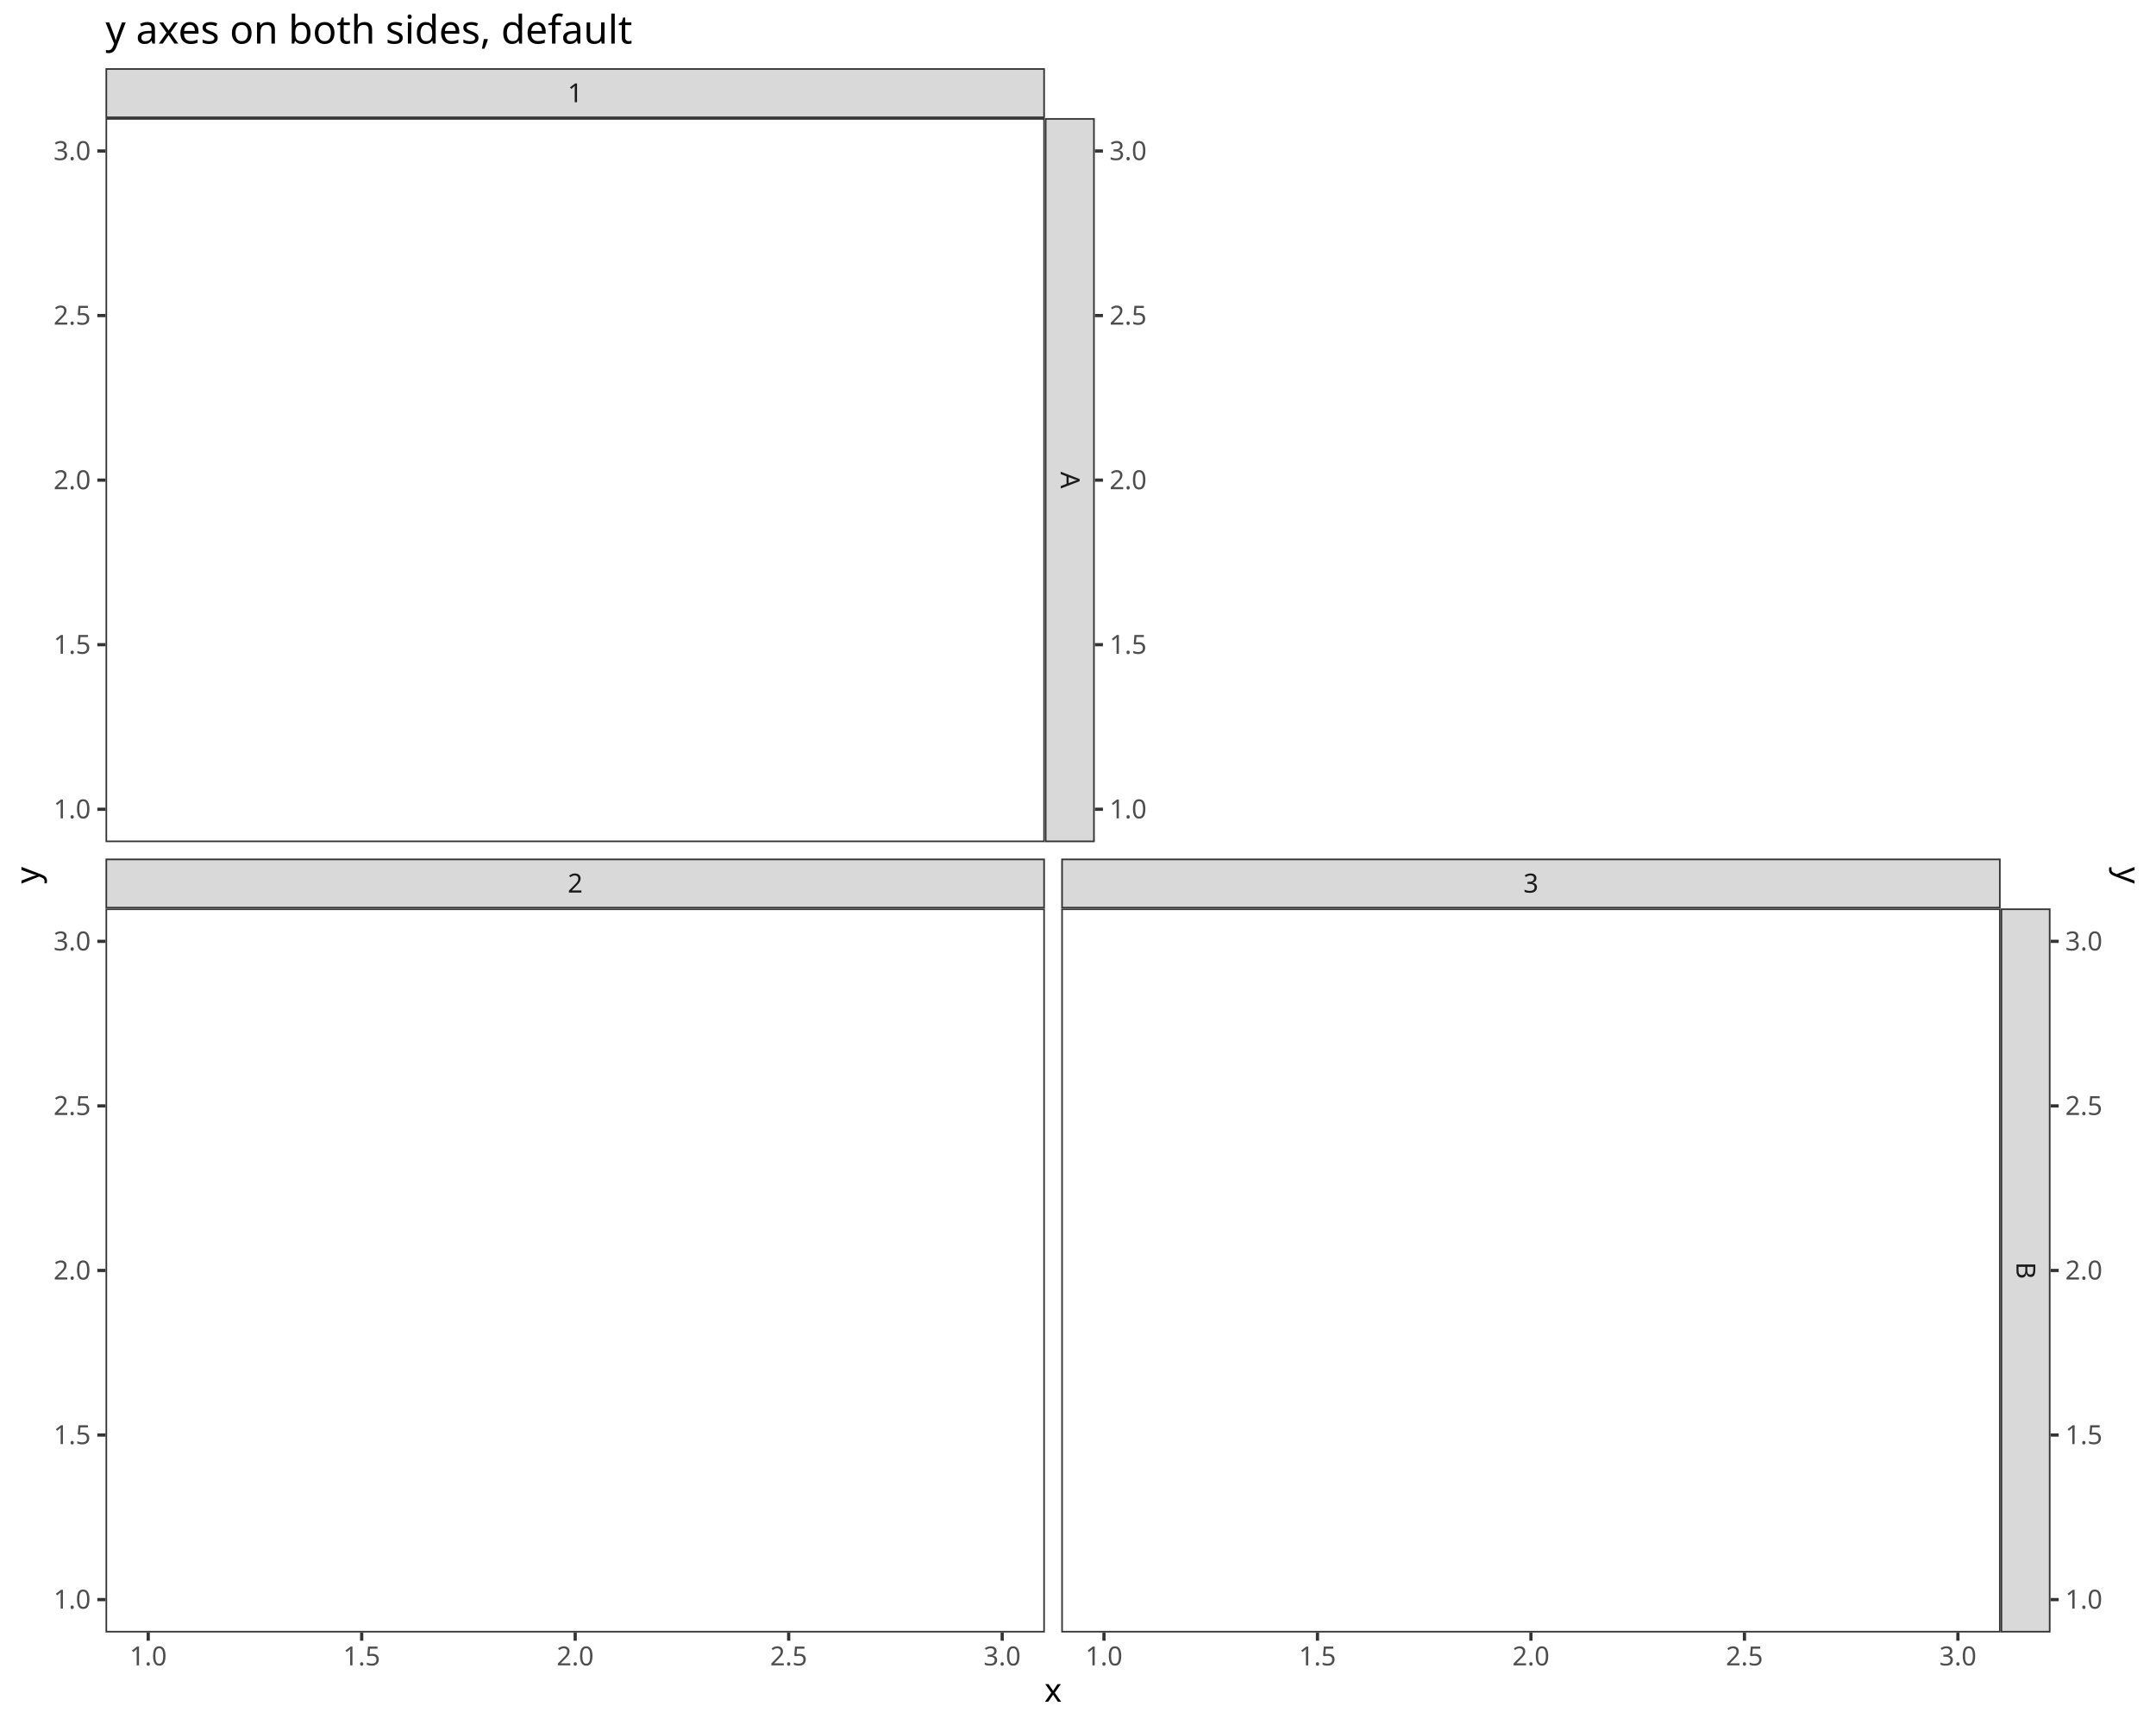
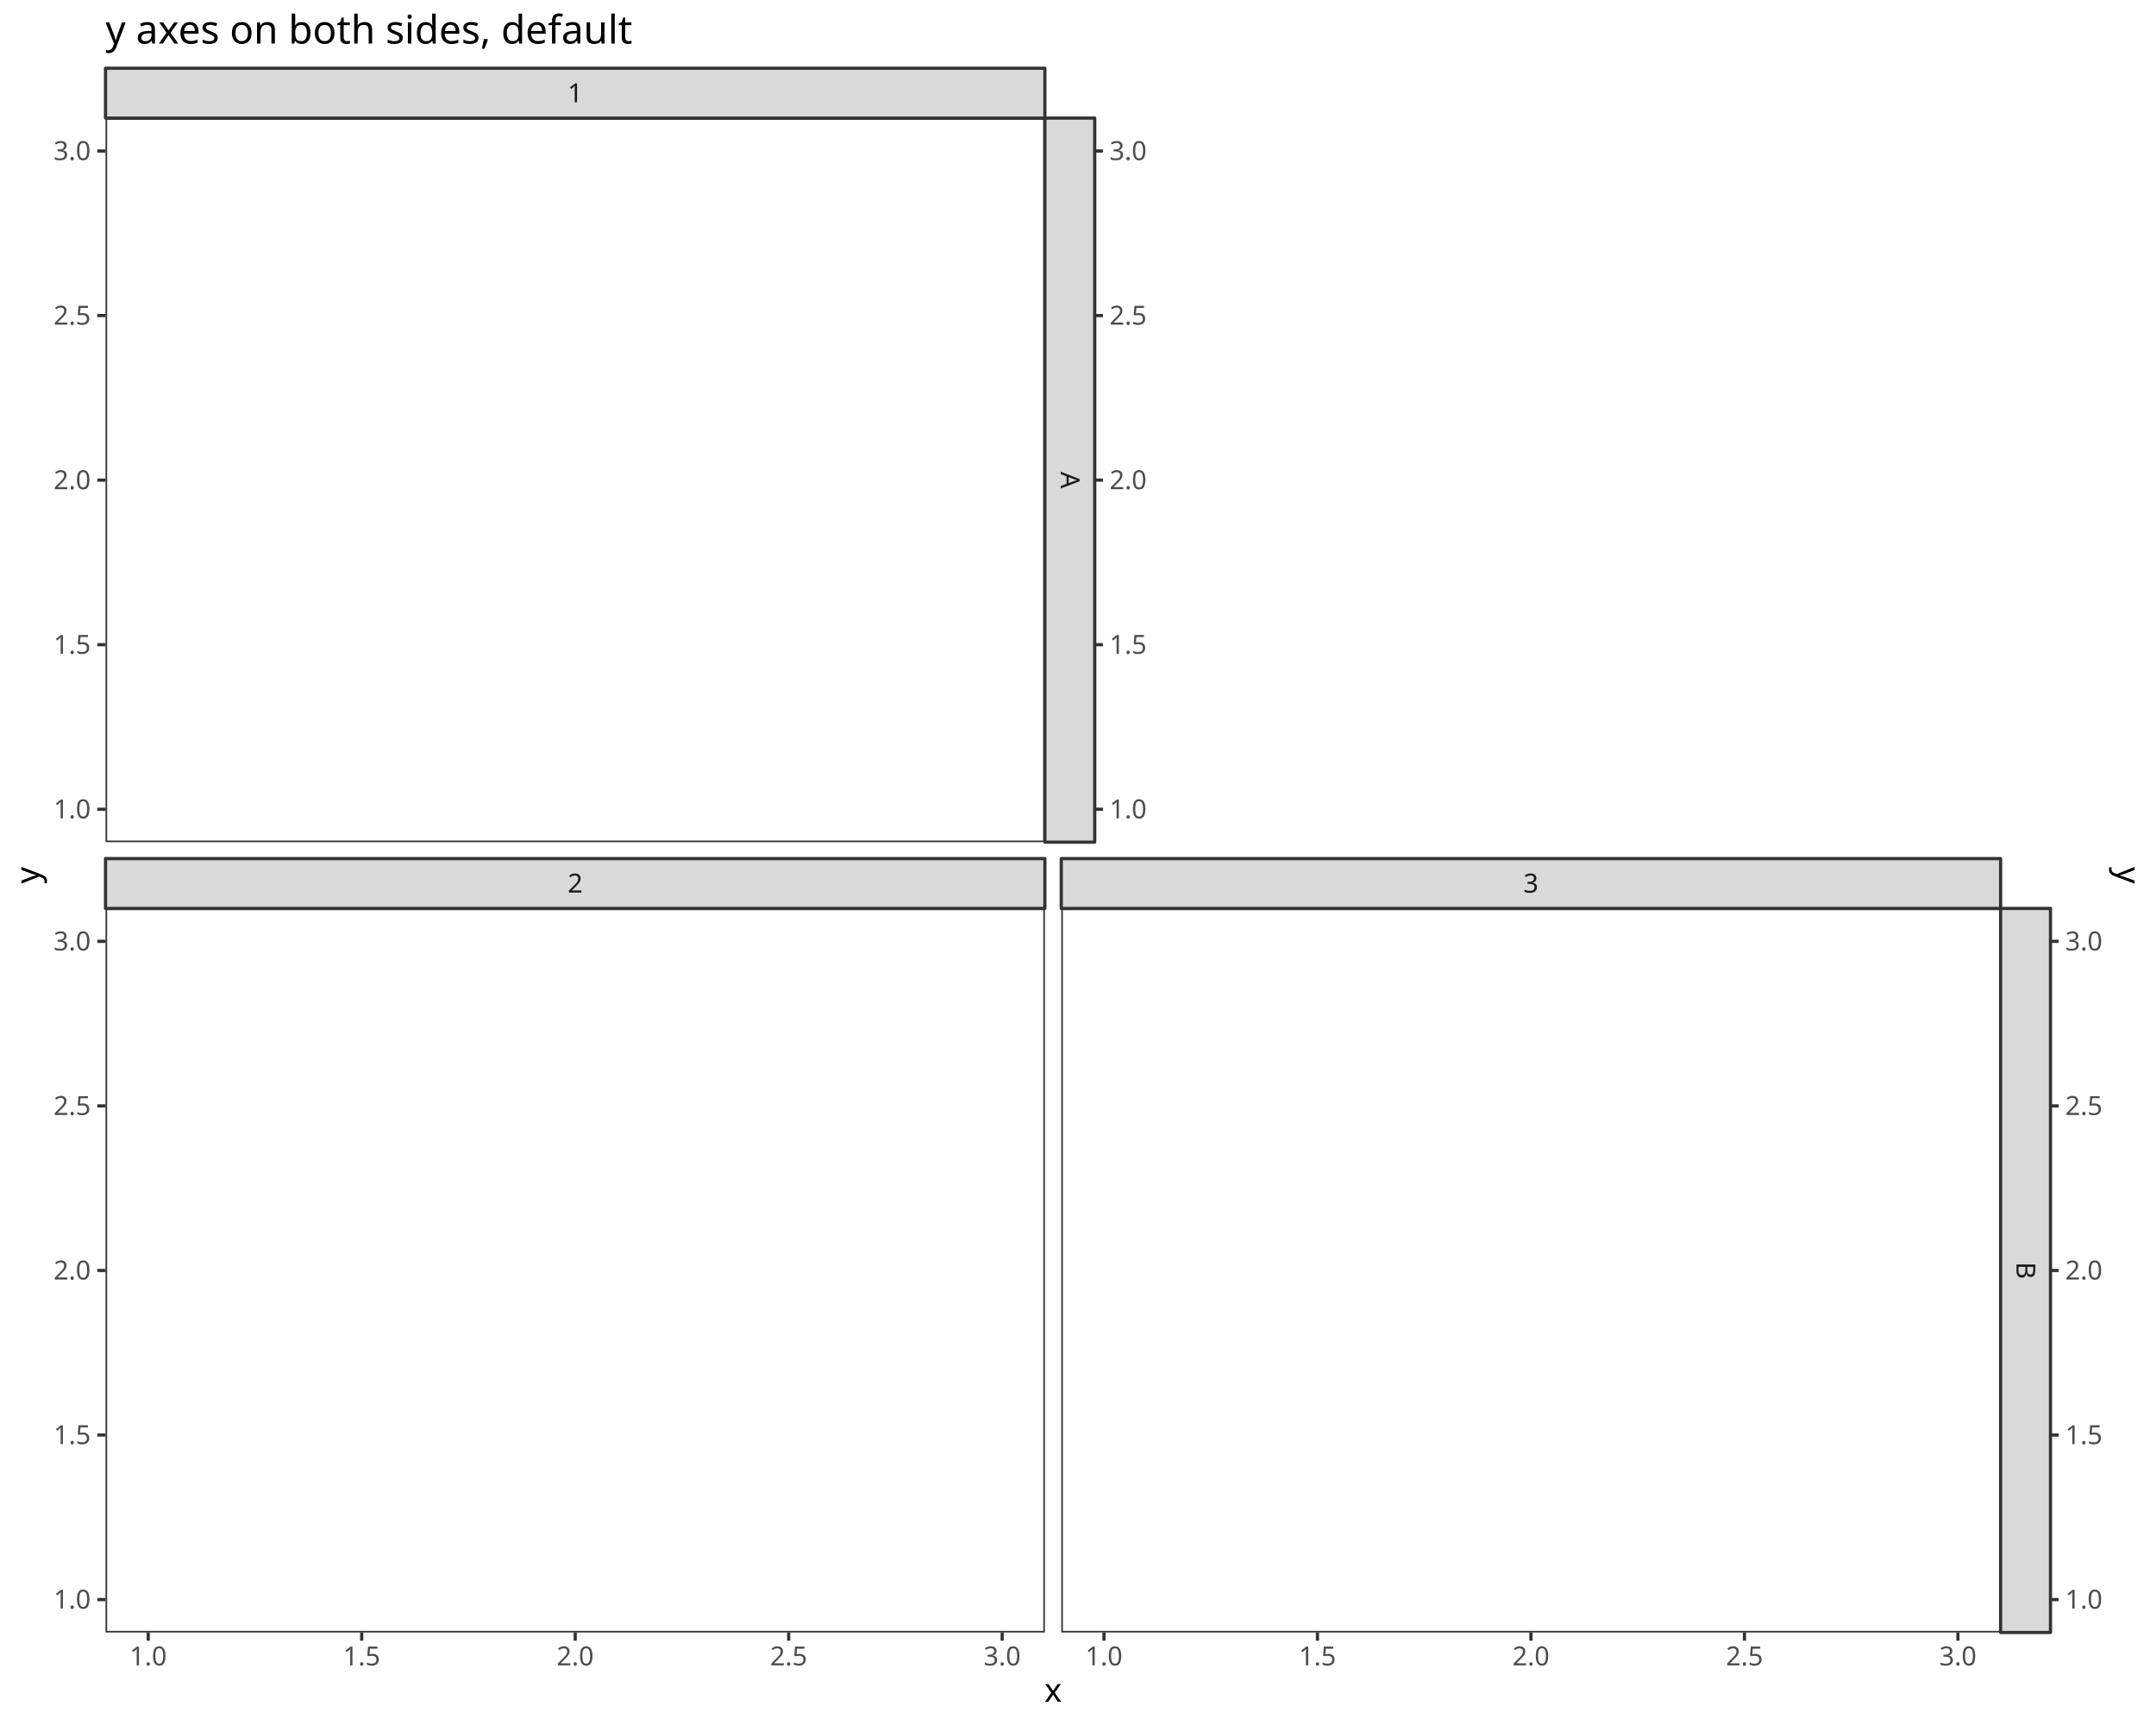
<svg xmlns="http://www.w3.org/2000/svg" class="svglite" data-engine-version="2.0" width="720.00pt" height="576.00pt" viewBox="0 0 720.00 576.00">
  <defs>
    <style type="text/css">
    .svglite line, .svglite polyline, .svglite polygon, .svglite path, .svglite rect, .svglite circle {
      fill: none;
      stroke: #000000;
      stroke-linecap: round;
      stroke-linejoin: round;
      stroke-miterlimit: 10.00;
    }
  </style>
  </defs>
  <rect width="100%" height="100%" style="stroke: none; fill: #FFFFFF;" />
  <defs>
    <clipPath id="cpMC4wMHw3MjAuMDB8MC4wMHw1NzYuMDA=">
      <rect x="0.00" y="0.00" width="720.00" height="576.00" />
    </clipPath>
  </defs>
  <g clip-path="url(#cpMC4wMHw3MjAuMDB8MC4wMHw1NzYuMDA=)">
    <rect x="0.00" y="0.00" width="720.00" height="576.00" style="stroke-width: 1.07; stroke: #FFFFFF; fill: #FFFFFF;" />
  </g>
  <defs>
    <clipPath id="cpMzUuMjR8MzQ4Ljk0fDM5LjQzfDI4MS4yMQ==">
      <rect x="35.24" y="39.43" width="313.70" height="241.77" />
    </clipPath>
  </defs>
  <g clip-path="url(#cpMzUuMjR8MzQ4Ljk0fDM5LjQzfDI4MS4yMQ==)">
    <rect x="35.24" y="39.43" width="313.70" height="241.77" style="stroke-width: 1.07; stroke: none; fill: #FFFFFF;" />
    <rect x="35.24" y="39.43" width="313.70" height="241.77" style="stroke-width: 1.07; stroke: #333333;" />
  </g>
  <g clip-path="url(#cpMC4wMHw3MjAuMDB8MC4wMHw1NzYuMDA=)">
</g>
  <defs>
    <clipPath id="cpMzUuMjR8MzQ4Ljk0fDMwMy4zNHw1NDUuMTE=">
      <rect x="35.24" y="303.34" width="313.70" height="241.77" />
    </clipPath>
  </defs>
  <g clip-path="url(#cpMzUuMjR8MzQ4Ljk0fDMwMy4zNHw1NDUuMTE=)">
    <rect x="35.24" y="303.34" width="313.70" height="241.77" style="stroke-width: 1.07; stroke: none; fill: #FFFFFF;" />
    <rect x="35.24" y="303.34" width="313.70" height="241.77" style="stroke-width: 1.07; stroke: #333333;" />
  </g>
  <g clip-path="url(#cpMC4wMHw3MjAuMDB8MC4wMHw1NzYuMDA=)">
</g>
  <defs>
    <clipPath id="cpMzU0LjQxfDY2OC4xMXwzMDMuMzR8NTQ1LjEx">
      <rect x="354.41" y="303.34" width="313.70" height="241.77" />
    </clipPath>
  </defs>
  <g clip-path="url(#cpMzU0LjQxfDY2OC4xMXwzMDMuMzR8NTQ1LjEx)">
    <rect x="354.41" y="303.34" width="313.70" height="241.77" style="stroke-width: 1.07; stroke: none; fill: #FFFFFF;" />
    <rect x="354.41" y="303.34" width="313.70" height="241.77" style="stroke-width: 1.07; stroke: #333333;" />
  </g>
  <g clip-path="url(#cpMC4wMHw3MjAuMDB8MC4wMHw1NzYuMDA=)">
</g>
  <defs>
    <clipPath id="cpMzUuMjR8MzQ4Ljk0fDIyLjc4fDIyLjc4">
      <rect x="35.24" y="22.78" width="313.70" height="0.00" />
    </clipPath>
  </defs>
  <g clip-path="url(#cpMzUuMjR8MzQ4Ljk0fDIyLjc4fDIyLjc4)">
</g>
  <g clip-path="url(#cpMC4wMHw3MjAuMDB8MC4wMHw1NzYuMDA=)">
</g>
  <defs>
+     <clipPath id="cpMzUuMjR8MzQ4Ljk0fDI4Ni42OXwyODYuNjk=">
+       <rect x="35.24" y="286.69" width="313.70" height="0.00" />
+     </clipPath>
+   </defs>
+   <g clip-path="url(#cpMzUuMjR8MzQ4Ljk0fDI4Ni42OXwyODYuNjk=)">
+ </g>
+   <g clip-path="url(#cpMC4wMHw3MjAuMDB8MC4wMHw1NzYuMDA=)">
+ </g>
+   <defs>
+     <clipPath id="cpMzU0LjQxfDY2OC4xMXwyODYuNjl8Mjg2LjY5">
+       <rect x="354.41" y="286.69" width="313.70" height="0.00" />
+     </clipPath>
+   </defs>
+   <g clip-path="url(#cpMzU0LjQxfDY2OC4xMXwyODYuNjl8Mjg2LjY5)">
+ </g>
+   <g clip-path="url(#cpMC4wMHw3MjAuMDB8MC4wMHw1NzYuMDA=)">
+ </g>
+   <defs>
    <clipPath id="cpMzUuMjR8MzQ4Ljk0fDI4MS4yMXwyODEuMjE=">
      <rect x="35.24" y="281.21" width="313.70" height="0.00" />
    </clipPath>
  </defs>
  <g clip-path="url(#cpMzUuMjR8MzQ4Ljk0fDI4MS4yMXwyODEuMjE=)">
+ </g>
+   <g clip-path="url(#cpMC4wMHw3MjAuMDB8MC4wMHw1NzYuMDA=)">
+ </g>
+   <defs>
+     <clipPath id="cpMzUuMjR8MzQ4Ljk0fDU0NS4xMXw1NTcuOTM=">
+       <rect x="35.24" y="545.11" width="313.70" height="12.81" />
+     </clipPath>
+   </defs>
+   <g clip-path="url(#cpMzUuMjR8MzQ4Ljk0fDU0NS4xMXw1NTcuOTM=)">
+ </g>
+   <g clip-path="url(#cpMC4wMHw3MjAuMDB8MC4wMHw1NzYuMDA=)">
+     <polyline points="49.50,547.85 49.50,545.11 " style="stroke-width: 1.07; stroke: #333333; stroke-linecap: butt;" />
+     <polyline points="120.79,547.85 120.79,545.11 " style="stroke-width: 1.07; stroke: #333333; stroke-linecap: butt;" />
+     <polyline points="192.09,547.85 192.09,545.11 " style="stroke-width: 1.07; stroke: #333333; stroke-linecap: butt;" />
+     <polyline points="263.38,547.85 263.38,545.11 " style="stroke-width: 1.07; stroke: #333333; stroke-linecap: butt;" />
+     <polyline points="334.68,547.85 334.68,545.11 " style="stroke-width: 1.07; stroke: #333333; stroke-linecap: butt;" />
+   </g>
+   <g clip-path="url(#cpMzUuMjR8MzQ4Ljk0fDU0NS4xMXw1NTcuOTM=)">
+ </g>
+   <g clip-path="url(#cpMC4wMHw3MjAuMDB8MC4wMHw1NzYuMDA=)">
+     <text x="49.50" y="556.10" text-anchor="middle" style="font-size: 8.80px; fill: #4D4D4D; font-family: sans;" textLength="12.23px" lengthAdjust="spacingAndGlyphs">1.0</text>
+     <text x="120.79" y="556.10" text-anchor="middle" style="font-size: 8.80px; fill: #4D4D4D; font-family: sans;" textLength="12.23px" lengthAdjust="spacingAndGlyphs">1.5</text>
+     <text x="192.09" y="556.10" text-anchor="middle" style="font-size: 8.80px; fill: #4D4D4D; font-family: sans;" textLength="12.23px" lengthAdjust="spacingAndGlyphs">2.0</text>
+     <text x="263.38" y="556.10" text-anchor="middle" style="font-size: 8.80px; fill: #4D4D4D; font-family: sans;" textLength="12.23px" lengthAdjust="spacingAndGlyphs">2.5</text>
+     <text x="334.68" y="556.10" text-anchor="middle" style="font-size: 8.80px; fill: #4D4D4D; font-family: sans;" textLength="12.23px" lengthAdjust="spacingAndGlyphs">3.0</text>
+   </g>
+   <g clip-path="url(#cpMzUuMjR8MzQ4Ljk0fDU0NS4xMXw1NTcuOTM=)">
+ </g>
+   <g clip-path="url(#cpMC4wMHw3MjAuMDB8MC4wMHw1NzYuMDA=)">
+ </g>
+   <g clip-path="url(#cpMzUuMjR8MzQ4Ljk0fDU0NS4xMXw1NTcuOTM=)">
+ </g>
+   <g clip-path="url(#cpMC4wMHw3MjAuMDB8MC4wMHw1NzYuMDA=)">
+ </g>
+   <defs>
+     <clipPath id="cpMzU0LjQxfDY2OC4xMXw1NDUuMTF8NTU3Ljkz">
+       <rect x="354.41" y="545.11" width="313.70" height="12.81" />
+     </clipPath>
+   </defs>
+   <g clip-path="url(#cpMzU0LjQxfDY2OC4xMXw1NDUuMTF8NTU3Ljkz)">
+ </g>
+   <g clip-path="url(#cpMC4wMHw3MjAuMDB8MC4wMHw1NzYuMDA=)">
+     <polyline points="368.67,547.85 368.67,545.11 " style="stroke-width: 1.07; stroke: #333333; stroke-linecap: butt;" />
+     <polyline points="439.97,547.85 439.97,545.11 " style="stroke-width: 1.07; stroke: #333333; stroke-linecap: butt;" />
+     <polyline points="511.26,547.85 511.26,545.11 " style="stroke-width: 1.07; stroke: #333333; stroke-linecap: butt;" />
+     <polyline points="582.56,547.85 582.56,545.11 " style="stroke-width: 1.07; stroke: #333333; stroke-linecap: butt;" />
+     <polyline points="653.85,547.85 653.85,545.11 " style="stroke-width: 1.07; stroke: #333333; stroke-linecap: butt;" />
+   </g>
+   <g clip-path="url(#cpMzU0LjQxfDY2OC4xMXw1NDUuMTF8NTU3Ljkz)">
+ </g>
+   <g clip-path="url(#cpMC4wMHw3MjAuMDB8MC4wMHw1NzYuMDA=)">
+     <text x="368.67" y="556.10" text-anchor="middle" style="font-size: 8.80px; fill: #4D4D4D; font-family: sans;" textLength="12.23px" lengthAdjust="spacingAndGlyphs">1.0</text>
+     <text x="439.97" y="556.10" text-anchor="middle" style="font-size: 8.80px; fill: #4D4D4D; font-family: sans;" textLength="12.23px" lengthAdjust="spacingAndGlyphs">1.5</text>
+     <text x="511.26" y="556.10" text-anchor="middle" style="font-size: 8.80px; fill: #4D4D4D; font-family: sans;" textLength="12.23px" lengthAdjust="spacingAndGlyphs">2.0</text>
+     <text x="582.56" y="556.10" text-anchor="middle" style="font-size: 8.80px; fill: #4D4D4D; font-family: sans;" textLength="12.23px" lengthAdjust="spacingAndGlyphs">2.5</text>
+     <text x="653.85" y="556.10" text-anchor="middle" style="font-size: 8.80px; fill: #4D4D4D; font-family: sans;" textLength="12.23px" lengthAdjust="spacingAndGlyphs">3.0</text>
+   </g>
+   <g clip-path="url(#cpMzU0LjQxfDY2OC4xMXw1NDUuMTF8NTU3Ljkz)">
+ </g>
+   <g clip-path="url(#cpMC4wMHw3MjAuMDB8MC4wMHw1NzYuMDA=)">
+ </g>
+   <g clip-path="url(#cpMzU0LjQxfDY2OC4xMXw1NDUuMTF8NTU3Ljkz)">
</g>
  <g clip-path="url(#cpMC4wMHw3MjAuMDB8MC4wMHw1NzYuMDA=)">
</g>
  <defs>
    <clipPath id="cpMTguMDd8MzUuMjR8MzkuNDN8MjgxLjIx">
      <rect x="18.07" y="39.43" width="17.17" height="241.77" />
    </clipPath>
  </defs>
  <g clip-path="url(#cpMTguMDd8MzUuMjR8MzkuNDN8MjgxLjIx)">
</g>
  <g clip-path="url(#cpMC4wMHw3MjAuMDB8MC4wMHw1NzYuMDA=)">
    <text x="30.31" y="273.25" text-anchor="end" style="font-size: 8.80px; fill: #4D4D4D; font-family: sans;" textLength="12.23px" lengthAdjust="spacingAndGlyphs">1.0</text>
    <text x="30.31" y="218.30" text-anchor="end" style="font-size: 8.80px; fill: #4D4D4D; font-family: sans;" textLength="12.23px" lengthAdjust="spacingAndGlyphs">1.5</text>
    <text x="30.31" y="163.35" text-anchor="end" style="font-size: 8.80px; fill: #4D4D4D; font-family: sans;" textLength="12.23px" lengthAdjust="spacingAndGlyphs">2.0</text>
    <text x="30.31" y="108.40" text-anchor="end" style="font-size: 8.80px; fill: #4D4D4D; font-family: sans;" textLength="12.23px" lengthAdjust="spacingAndGlyphs">2.5</text>
    <text x="30.31" y="53.45" text-anchor="end" style="font-size: 8.80px; fill: #4D4D4D; font-family: sans;" textLength="12.23px" lengthAdjust="spacingAndGlyphs">3.0</text>
  </g>
  <g clip-path="url(#cpMTguMDd8MzUuMjR8MzkuNDN8MjgxLjIx)">
</g>
  <g clip-path="url(#cpMC4wMHw3MjAuMDB8MC4wMHw1NzYuMDA=)">
    <polyline points="32.50,270.22 35.24,270.22 " style="stroke-width: 1.07; stroke: #333333; stroke-linecap: butt;" />
    <polyline points="32.50,215.27 35.24,215.27 " style="stroke-width: 1.07; stroke: #333333; stroke-linecap: butt;" />
    <polyline points="32.50,160.32 35.24,160.32 " style="stroke-width: 1.07; stroke: #333333; stroke-linecap: butt;" />
    <polyline points="32.50,105.37 35.24,105.37 " style="stroke-width: 1.07; stroke: #333333; stroke-linecap: butt;" />
    <polyline points="32.50,50.42 35.24,50.42 " style="stroke-width: 1.07; stroke: #333333; stroke-linecap: butt;" />
  </g>
  <g clip-path="url(#cpMTguMDd8MzUuMjR8MzkuNDN8MjgxLjIx)">
</g>
  <g clip-path="url(#cpMC4wMHw3MjAuMDB8MC4wMHw1NzYuMDA=)">
</g>
  <g clip-path="url(#cpMTguMDd8MzUuMjR8MzkuNDN8MjgxLjIx)">
</g>
  <g clip-path="url(#cpMC4wMHw3MjAuMDB8MC4wMHw1NzYuMDA=)">
</g>
  <defs>
+     <clipPath id="cpMTguMDd8MzUuMjR8MzAzLjM0fDU0NS4xMQ==">
+       <rect x="18.07" y="303.34" width="17.17" height="241.77" />
+     </clipPath>
+   </defs>
+   <g clip-path="url(#cpMTguMDd8MzUuMjR8MzAzLjM0fDU0NS4xMQ==)">
+ </g>
+   <g clip-path="url(#cpMC4wMHw3MjAuMDB8MC4wMHw1NzYuMDA=)">
+     <text x="30.31" y="537.15" text-anchor="end" style="font-size: 8.80px; fill: #4D4D4D; font-family: sans;" textLength="12.23px" lengthAdjust="spacingAndGlyphs">1.0</text>
+     <text x="30.31" y="482.20" text-anchor="end" style="font-size: 8.80px; fill: #4D4D4D; font-family: sans;" textLength="12.23px" lengthAdjust="spacingAndGlyphs">1.5</text>
+     <text x="30.31" y="427.25" text-anchor="end" style="font-size: 8.80px; fill: #4D4D4D; font-family: sans;" textLength="12.23px" lengthAdjust="spacingAndGlyphs">2.0</text>
+     <text x="30.31" y="372.30" text-anchor="end" style="font-size: 8.80px; fill: #4D4D4D; font-family: sans;" textLength="12.23px" lengthAdjust="spacingAndGlyphs">2.5</text>
+     <text x="30.31" y="317.36" text-anchor="end" style="font-size: 8.80px; fill: #4D4D4D; font-family: sans;" textLength="12.23px" lengthAdjust="spacingAndGlyphs">3.0</text>
+   </g>
+   <g clip-path="url(#cpMTguMDd8MzUuMjR8MzAzLjM0fDU0NS4xMQ==)">
+ </g>
+   <g clip-path="url(#cpMC4wMHw3MjAuMDB8MC4wMHw1NzYuMDA=)">
+     <polyline points="32.50,534.12 35.24,534.12 " style="stroke-width: 1.07; stroke: #333333; stroke-linecap: butt;" />
+     <polyline points="32.50,479.17 35.24,479.17 " style="stroke-width: 1.07; stroke: #333333; stroke-linecap: butt;" />
+     <polyline points="32.50,424.23 35.24,424.23 " style="stroke-width: 1.07; stroke: #333333; stroke-linecap: butt;" />
+     <polyline points="32.50,369.28 35.24,369.28 " style="stroke-width: 1.07; stroke: #333333; stroke-linecap: butt;" />
+     <polyline points="32.50,314.33 35.24,314.33 " style="stroke-width: 1.07; stroke: #333333; stroke-linecap: butt;" />
+   </g>
+   <g clip-path="url(#cpMTguMDd8MzUuMjR8MzAzLjM0fDU0NS4xMQ==)">
+ </g>
+   <g clip-path="url(#cpMC4wMHw3MjAuMDB8MC4wMHw1NzYuMDA=)">
+ </g>
+   <g clip-path="url(#cpMTguMDd8MzUuMjR8MzAzLjM0fDU0NS4xMQ==)">
+ </g>
+   <g clip-path="url(#cpMC4wMHw3MjAuMDB8MC4wMHw1NzYuMDA=)">
+ </g>
+   <defs>
+     <clipPath id="cpMzU0LjQxfDM1NC40MXwzMDMuMzR8NTQ1LjEx">
+       <rect x="354.41" y="303.34" width="0.00" height="241.77" />
+     </clipPath>
+   </defs>
+   <g clip-path="url(#cpMzU0LjQxfDM1NC40MXwzMDMuMzR8NTQ1LjEx)">
+ </g>
+   <g clip-path="url(#cpMC4wMHw3MjAuMDB8MC4wMHw1NzYuMDA=)">
+ </g>
+   <defs>
    <clipPath id="cpMzQ4Ljk0fDM0OC45NHwzOS40M3wyODEuMjE=">
      <rect x="348.94" y="39.43" width="0.00" height="241.77" />
    </clipPath>
  </defs>
+   <g clip-path="url(#cpMzQ4Ljk0fDM0OC45NHwzOS40M3wyODEuMjE=)">
+ </g>
+   <g clip-path="url(#cpMC4wMHw3MjAuMDB8MC4wMHw1NzYuMDA=)">
+ </g>
  <g clip-path="url(#cpMzQ4Ljk0fDM0OC45NHwzOS40M3wyODEuMjE=)">
</g>
  <g clip-path="url(#cpMC4wMHw3MjAuMDB8MC4wMHw1NzYuMDA=)">
    <polyline points="368.33,270.22 365.59,270.22 " style="stroke-width: 1.07; stroke: #333333; stroke-linecap: butt;" />
    <polyline points="368.33,215.27 365.59,215.27 " style="stroke-width: 1.07; stroke: #333333; stroke-linecap: butt;" />
    <polyline points="368.33,160.32 365.59,160.32 " style="stroke-width: 1.07; stroke: #333333; stroke-linecap: butt;" />
    <polyline points="368.33,105.37 365.59,105.37 " style="stroke-width: 1.07; stroke: #333333; stroke-linecap: butt;" />
    <polyline points="368.33,50.42 365.59,50.42 " style="stroke-width: 1.07; stroke: #333333; stroke-linecap: butt;" />
  </g>
  <g clip-path="url(#cpMzQ4Ljk0fDM0OC45NHwzOS40M3wyODEuMjE=)">
</g>
  <g clip-path="url(#cpMC4wMHw3MjAuMDB8MC4wMHw1NzYuMDA=)">
    <text x="370.52" y="273.25" style="font-size: 8.80px; fill: #4D4D4D; font-family: sans;" textLength="12.23px" lengthAdjust="spacingAndGlyphs">1.0</text>
    <text x="370.52" y="218.30" style="font-size: 8.80px; fill: #4D4D4D; font-family: sans;" textLength="12.23px" lengthAdjust="spacingAndGlyphs">1.5</text>
    <text x="370.52" y="163.35" style="font-size: 8.80px; fill: #4D4D4D; font-family: sans;" textLength="12.23px" lengthAdjust="spacingAndGlyphs">2.0</text>
    <text x="370.52" y="108.40" style="font-size: 8.80px; fill: #4D4D4D; font-family: sans;" textLength="12.23px" lengthAdjust="spacingAndGlyphs">2.5</text>
    <text x="370.52" y="53.45" style="font-size: 8.80px; fill: #4D4D4D; font-family: sans;" textLength="12.23px" lengthAdjust="spacingAndGlyphs">3.0</text>
  </g>
  <g clip-path="url(#cpMzQ4Ljk0fDM0OC45NHwzOS40M3wyODEuMjE=)">
</g>
  <g clip-path="url(#cpMC4wMHw3MjAuMDB8MC4wMHw1NzYuMDA=)">
</g>
  <g clip-path="url(#cpMzQ4Ljk0fDM0OC45NHwzOS40M3wyODEuMjE=)">
</g>
  <g clip-path="url(#cpMC4wMHw3MjAuMDB8MC4wMHw1NzYuMDA=)">
</g>
  <defs>
-     <clipPath id="cpMzUuMjR8MzQ4Ljk0fDI4Ni42OXwyODYuNjk=">
-       <rect x="35.24" y="286.69" width="313.70" height="0.00" />
-     </clipPath>
-   </defs>
-   <g clip-path="url(#cpMzUuMjR8MzQ4Ljk0fDI4Ni42OXwyODYuNjk=)">
- </g>
-   <g clip-path="url(#cpMC4wMHw3MjAuMDB8MC4wMHw1NzYuMDA=)">
- </g>
-   <defs>
-     <clipPath id="cpMzUuMjR8MzQ4Ljk0fDU0NS4xMXw1NTcuOTM=">
-       <rect x="35.24" y="545.11" width="313.70" height="12.81" />
-     </clipPath>
-   </defs>
-   <g clip-path="url(#cpMzUuMjR8MzQ4Ljk0fDU0NS4xMXw1NTcuOTM=)">
- </g>
-   <g clip-path="url(#cpMC4wMHw3MjAuMDB8MC4wMHw1NzYuMDA=)">
-     <polyline points="49.50,547.85 49.50,545.11 " style="stroke-width: 1.07; stroke: #333333; stroke-linecap: butt;" />
-     <polyline points="120.79,547.85 120.79,545.11 " style="stroke-width: 1.07; stroke: #333333; stroke-linecap: butt;" />
-     <polyline points="192.09,547.85 192.09,545.11 " style="stroke-width: 1.07; stroke: #333333; stroke-linecap: butt;" />
-     <polyline points="263.38,547.85 263.38,545.11 " style="stroke-width: 1.07; stroke: #333333; stroke-linecap: butt;" />
-     <polyline points="334.68,547.85 334.68,545.11 " style="stroke-width: 1.07; stroke: #333333; stroke-linecap: butt;" />
-   </g>
-   <g clip-path="url(#cpMzUuMjR8MzQ4Ljk0fDU0NS4xMXw1NTcuOTM=)">
- </g>
-   <g clip-path="url(#cpMC4wMHw3MjAuMDB8MC4wMHw1NzYuMDA=)">
-     <text x="49.50" y="556.10" text-anchor="middle" style="font-size: 8.80px; fill: #4D4D4D; font-family: sans;" textLength="12.23px" lengthAdjust="spacingAndGlyphs">1.0</text>
-     <text x="120.79" y="556.10" text-anchor="middle" style="font-size: 8.80px; fill: #4D4D4D; font-family: sans;" textLength="12.23px" lengthAdjust="spacingAndGlyphs">1.5</text>
-     <text x="192.09" y="556.10" text-anchor="middle" style="font-size: 8.80px; fill: #4D4D4D; font-family: sans;" textLength="12.23px" lengthAdjust="spacingAndGlyphs">2.0</text>
-     <text x="263.38" y="556.10" text-anchor="middle" style="font-size: 8.80px; fill: #4D4D4D; font-family: sans;" textLength="12.23px" lengthAdjust="spacingAndGlyphs">2.5</text>
-     <text x="334.68" y="556.10" text-anchor="middle" style="font-size: 8.80px; fill: #4D4D4D; font-family: sans;" textLength="12.23px" lengthAdjust="spacingAndGlyphs">3.0</text>
-   </g>
-   <g clip-path="url(#cpMzUuMjR8MzQ4Ljk0fDU0NS4xMXw1NTcuOTM=)">
- </g>
-   <g clip-path="url(#cpMC4wMHw3MjAuMDB8MC4wMHw1NzYuMDA=)">
- </g>
-   <g clip-path="url(#cpMzUuMjR8MzQ4Ljk0fDU0NS4xMXw1NTcuOTM=)">
- </g>
-   <g clip-path="url(#cpMC4wMHw3MjAuMDB8MC4wMHw1NzYuMDA=)">
- </g>
-   <defs>
-     <clipPath id="cpMTguMDd8MzUuMjR8MzAzLjM0fDU0NS4xMQ==">
-       <rect x="18.07" y="303.34" width="17.17" height="241.77" />
-     </clipPath>
-   </defs>
-   <g clip-path="url(#cpMTguMDd8MzUuMjR8MzAzLjM0fDU0NS4xMQ==)">
- </g>
-   <g clip-path="url(#cpMC4wMHw3MjAuMDB8MC4wMHw1NzYuMDA=)">
-     <text x="30.31" y="537.15" text-anchor="end" style="font-size: 8.80px; fill: #4D4D4D; font-family: sans;" textLength="12.23px" lengthAdjust="spacingAndGlyphs">1.0</text>
-     <text x="30.31" y="482.20" text-anchor="end" style="font-size: 8.80px; fill: #4D4D4D; font-family: sans;" textLength="12.23px" lengthAdjust="spacingAndGlyphs">1.5</text>
-     <text x="30.31" y="427.25" text-anchor="end" style="font-size: 8.80px; fill: #4D4D4D; font-family: sans;" textLength="12.23px" lengthAdjust="spacingAndGlyphs">2.0</text>
-     <text x="30.31" y="372.30" text-anchor="end" style="font-size: 8.80px; fill: #4D4D4D; font-family: sans;" textLength="12.23px" lengthAdjust="spacingAndGlyphs">2.5</text>
-     <text x="30.31" y="317.36" text-anchor="end" style="font-size: 8.80px; fill: #4D4D4D; font-family: sans;" textLength="12.23px" lengthAdjust="spacingAndGlyphs">3.0</text>
-   </g>
-   <g clip-path="url(#cpMTguMDd8MzUuMjR8MzAzLjM0fDU0NS4xMQ==)">
- </g>
-   <g clip-path="url(#cpMC4wMHw3MjAuMDB8MC4wMHw1NzYuMDA=)">
-     <polyline points="32.50,534.12 35.24,534.12 " style="stroke-width: 1.07; stroke: #333333; stroke-linecap: butt;" />
-     <polyline points="32.50,479.17 35.24,479.17 " style="stroke-width: 1.07; stroke: #333333; stroke-linecap: butt;" />
-     <polyline points="32.50,424.23 35.24,424.23 " style="stroke-width: 1.07; stroke: #333333; stroke-linecap: butt;" />
-     <polyline points="32.50,369.28 35.24,369.28 " style="stroke-width: 1.07; stroke: #333333; stroke-linecap: butt;" />
-     <polyline points="32.50,314.33 35.24,314.33 " style="stroke-width: 1.07; stroke: #333333; stroke-linecap: butt;" />
-   </g>
-   <g clip-path="url(#cpMTguMDd8MzUuMjR8MzAzLjM0fDU0NS4xMQ==)">
- </g>
-   <g clip-path="url(#cpMC4wMHw3MjAuMDB8MC4wMHw1NzYuMDA=)">
- </g>
-   <g clip-path="url(#cpMTguMDd8MzUuMjR8MzAzLjM0fDU0NS4xMQ==)">
- </g>
-   <g clip-path="url(#cpMC4wMHw3MjAuMDB8MC4wMHw1NzYuMDA=)">
- </g>
-   <defs>
    <clipPath id="cpMzQ4Ljk0fDM0OC45NHwzMDMuMzR8NTQ1LjEx">
      <rect x="348.94" y="303.34" width="0.00" height="241.77" />
    </clipPath>
  </defs>
  <g clip-path="url(#cpMzQ4Ljk0fDM0OC45NHwzMDMuMzR8NTQ1LjEx)">
- </g>
-   <g clip-path="url(#cpMC4wMHw3MjAuMDB8MC4wMHw1NzYuMDA=)">
- </g>
-   <defs>
-     <clipPath id="cpMzU0LjQxfDY2OC4xMXwyODYuNjl8Mjg2LjY5">
-       <rect x="354.41" y="286.69" width="313.70" height="0.00" />
-     </clipPath>
-   </defs>
-   <g clip-path="url(#cpMzU0LjQxfDY2OC4xMXwyODYuNjl8Mjg2LjY5)">
- </g>
-   <g clip-path="url(#cpMC4wMHw3MjAuMDB8MC4wMHw1NzYuMDA=)">
- </g>
-   <defs>
-     <clipPath id="cpMzU0LjQxfDY2OC4xMXw1NDUuMTF8NTU3Ljkz">
-       <rect x="354.41" y="545.11" width="313.70" height="12.81" />
-     </clipPath>
-   </defs>
-   <g clip-path="url(#cpMzU0LjQxfDY2OC4xMXw1NDUuMTF8NTU3Ljkz)">
- </g>
-   <g clip-path="url(#cpMC4wMHw3MjAuMDB8MC4wMHw1NzYuMDA=)">
-     <polyline points="368.67,547.85 368.67,545.11 " style="stroke-width: 1.07; stroke: #333333; stroke-linecap: butt;" />
-     <polyline points="439.97,547.85 439.97,545.11 " style="stroke-width: 1.07; stroke: #333333; stroke-linecap: butt;" />
-     <polyline points="511.26,547.85 511.26,545.11 " style="stroke-width: 1.07; stroke: #333333; stroke-linecap: butt;" />
-     <polyline points="582.56,547.85 582.56,545.11 " style="stroke-width: 1.07; stroke: #333333; stroke-linecap: butt;" />
-     <polyline points="653.85,547.85 653.85,545.11 " style="stroke-width: 1.07; stroke: #333333; stroke-linecap: butt;" />
-   </g>
-   <g clip-path="url(#cpMzU0LjQxfDY2OC4xMXw1NDUuMTF8NTU3Ljkz)">
- </g>
-   <g clip-path="url(#cpMC4wMHw3MjAuMDB8MC4wMHw1NzYuMDA=)">
-     <text x="368.67" y="556.10" text-anchor="middle" style="font-size: 8.80px; fill: #4D4D4D; font-family: sans;" textLength="12.23px" lengthAdjust="spacingAndGlyphs">1.0</text>
-     <text x="439.97" y="556.10" text-anchor="middle" style="font-size: 8.80px; fill: #4D4D4D; font-family: sans;" textLength="12.23px" lengthAdjust="spacingAndGlyphs">1.5</text>
-     <text x="511.26" y="556.10" text-anchor="middle" style="font-size: 8.80px; fill: #4D4D4D; font-family: sans;" textLength="12.23px" lengthAdjust="spacingAndGlyphs">2.0</text>
-     <text x="582.56" y="556.10" text-anchor="middle" style="font-size: 8.80px; fill: #4D4D4D; font-family: sans;" textLength="12.23px" lengthAdjust="spacingAndGlyphs">2.5</text>
-     <text x="653.85" y="556.10" text-anchor="middle" style="font-size: 8.80px; fill: #4D4D4D; font-family: sans;" textLength="12.23px" lengthAdjust="spacingAndGlyphs">3.0</text>
-   </g>
-   <g clip-path="url(#cpMzU0LjQxfDY2OC4xMXw1NDUuMTF8NTU3Ljkz)">
- </g>
-   <g clip-path="url(#cpMC4wMHw3MjAuMDB8MC4wMHw1NzYuMDA=)">
- </g>
-   <g clip-path="url(#cpMzU0LjQxfDY2OC4xMXw1NDUuMTF8NTU3Ljkz)">
- </g>
-   <g clip-path="url(#cpMC4wMHw3MjAuMDB8MC4wMHw1NzYuMDA=)">
- </g>
-   <defs>
-     <clipPath id="cpMzU0LjQxfDM1NC40MXwzMDMuMzR8NTQ1LjEx">
-       <rect x="354.41" y="303.34" width="0.00" height="241.77" />
-     </clipPath>
-   </defs>
-   <g clip-path="url(#cpMzU0LjQxfDM1NC40MXwzMDMuMzR8NTQ1LjEx)">
</g>
  <g clip-path="url(#cpMC4wMHw3MjAuMDB8MC4wMHw1NzYuMDA=)">
</g>
  <defs>
    <clipPath id="cpNjg0Ljc2fDcwMS45M3wzMDMuMzR8NTQ1LjEx">
      <rect x="684.76" y="303.34" width="17.17" height="241.77" />
    </clipPath>
  </defs>
  <g clip-path="url(#cpNjg0Ljc2fDcwMS45M3wzMDMuMzR8NTQ1LjEx)">
</g>
  <g clip-path="url(#cpMC4wMHw3MjAuMDB8MC4wMHw1NzYuMDA=)">
    <polyline points="687.50,534.12 684.76,534.12 " style="stroke-width: 1.07; stroke: #333333; stroke-linecap: butt;" />
    <polyline points="687.50,479.17 684.76,479.17 " style="stroke-width: 1.07; stroke: #333333; stroke-linecap: butt;" />
    <polyline points="687.50,424.23 684.76,424.23 " style="stroke-width: 1.07; stroke: #333333; stroke-linecap: butt;" />
    <polyline points="687.50,369.28 684.76,369.28 " style="stroke-width: 1.07; stroke: #333333; stroke-linecap: butt;" />
    <polyline points="687.50,314.33 684.76,314.33 " style="stroke-width: 1.07; stroke: #333333; stroke-linecap: butt;" />
  </g>
  <g clip-path="url(#cpNjg0Ljc2fDcwMS45M3wzMDMuMzR8NTQ1LjEx)">
</g>
  <g clip-path="url(#cpMC4wMHw3MjAuMDB8MC4wMHw1NzYuMDA=)">
    <text x="689.69" y="537.15" style="font-size: 8.80px; fill: #4D4D4D; font-family: sans;" textLength="12.23px" lengthAdjust="spacingAndGlyphs">1.0</text>
    <text x="689.69" y="482.20" style="font-size: 8.80px; fill: #4D4D4D; font-family: sans;" textLength="12.23px" lengthAdjust="spacingAndGlyphs">1.5</text>
    <text x="689.69" y="427.25" style="font-size: 8.80px; fill: #4D4D4D; font-family: sans;" textLength="12.23px" lengthAdjust="spacingAndGlyphs">2.0</text>
    <text x="689.69" y="372.30" style="font-size: 8.80px; fill: #4D4D4D; font-family: sans;" textLength="12.23px" lengthAdjust="spacingAndGlyphs">2.5</text>
    <text x="689.69" y="317.36" style="font-size: 8.80px; fill: #4D4D4D; font-family: sans;" textLength="12.23px" lengthAdjust="spacingAndGlyphs">3.0</text>
  </g>
  <g clip-path="url(#cpNjg0Ljc2fDcwMS45M3wzMDMuMzR8NTQ1LjEx)">
</g>
  <g clip-path="url(#cpMC4wMHw3MjAuMDB8MC4wMHw1NzYuMDA=)">
</g>
  <g clip-path="url(#cpNjg0Ljc2fDcwMS45M3wzMDMuMzR8NTQ1LjEx)">
</g>
  <g clip-path="url(#cpMC4wMHw3MjAuMDB8MC4wMHw1NzYuMDA=)">
</g>
  <defs>
    <clipPath id="cpMzUuMjR8MzQ4Ljk0fDIyLjc4fDM5LjQz">
      <rect x="35.24" y="22.78" width="313.70" height="16.65" />
    </clipPath>
  </defs>
  <g clip-path="url(#cpMzUuMjR8MzQ4Ljk0fDIyLjc4fDM5LjQz)">
+ </g>
+   <g clip-path="url(#cpMC4wMHw3MjAuMDB8MC4wMHw1NzYuMDA=)">
    <rect x="35.24" y="22.78" width="313.70" height="16.65" style="stroke-width: 1.07; stroke: #333333; fill: #D9D9D9;" />
    <text x="192.09" y="34.14" text-anchor="middle" style="font-size: 8.80px; fill: #1A1A1A; font-family: sans;" textLength="4.89px" lengthAdjust="spacingAndGlyphs">1</text>
  </g>
+   <g clip-path="url(#cpMzUuMjR8MzQ4Ljk0fDIyLjc4fDM5LjQz)">
+ </g>
+   <g clip-path="url(#cpMC4wMHw3MjAuMDB8MC4wMHw1NzYuMDA=)">
+ </g>
+   <defs>
+     <clipPath id="cpMzUuMjR8MzQ4Ljk0fDI4Ni42OXwzMDMuMzQ=">
+       <rect x="35.24" y="286.69" width="313.70" height="16.65" />
+     </clipPath>
+   </defs>
+   <g clip-path="url(#cpMzUuMjR8MzQ4Ljk0fDI4Ni42OXwzMDMuMzQ=)">
+ </g>
+   <g clip-path="url(#cpMC4wMHw3MjAuMDB8MC4wMHw1NzYuMDA=)">
+     <rect x="35.24" y="286.69" width="313.70" height="16.65" style="stroke-width: 1.07; stroke: #333333; fill: #D9D9D9;" />
+     <text x="192.09" y="298.04" text-anchor="middle" style="font-size: 8.80px; fill: #1A1A1A; font-family: sans;" textLength="4.89px" lengthAdjust="spacingAndGlyphs">2</text>
+   </g>
+   <g clip-path="url(#cpMzUuMjR8MzQ4Ljk0fDI4Ni42OXwzMDMuMzQ=)">
+ </g>
+   <g clip-path="url(#cpMC4wMHw3MjAuMDB8MC4wMHw1NzYuMDA=)">
+ </g>
+   <defs>
+     <clipPath id="cpMzU0LjQxfDY2OC4xMXwyODYuNjl8MzAzLjM0">
+       <rect x="354.41" y="286.69" width="313.70" height="16.65" />
+     </clipPath>
+   </defs>
+   <g clip-path="url(#cpMzU0LjQxfDY2OC4xMXwyODYuNjl8MzAzLjM0)">
+ </g>
+   <g clip-path="url(#cpMC4wMHw3MjAuMDB8MC4wMHw1NzYuMDA=)">
+     <rect x="354.41" y="286.69" width="313.70" height="16.65" style="stroke-width: 1.07; stroke: #333333; fill: #D9D9D9;" />
+     <text x="511.26" y="298.04" text-anchor="middle" style="font-size: 8.80px; fill: #1A1A1A; font-family: sans;" textLength="4.89px" lengthAdjust="spacingAndGlyphs">3</text>
+   </g>
+   <g clip-path="url(#cpMzU0LjQxfDY2OC4xMXwyODYuNjl8MzAzLjM0)">
+ </g>
  <g clip-path="url(#cpMC4wMHw3MjAuMDB8MC4wMHw1NzYuMDA=)">
</g>
  <g clip-path="url(#cpMzUuMjR8MzQ4Ljk0fDI4MS4yMXwyODEuMjE=)">
+ </g>
+   <g clip-path="url(#cpMC4wMHw3MjAuMDB8MC4wMHw1NzYuMDA=)">
+ </g>
+   <g clip-path="url(#cpMzUuMjR8MzQ4Ljk0fDI4MS4yMXwyODEuMjE=)">
+ </g>
+   <g clip-path="url(#cpMC4wMHw3MjAuMDB8MC4wMHw1NzYuMDA=)">
+ </g>
+   <defs>
+     <clipPath id="cpMzUuMjR8MzQ4Ljk0fDU0NS4xMXw1NDUuMTE=">
+       <rect x="35.24" y="545.11" width="313.70" height="0.00" />
+     </clipPath>
+   </defs>
+   <g clip-path="url(#cpMzUuMjR8MzQ4Ljk0fDU0NS4xMXw1NDUuMTE=)">
+ </g>
+   <g clip-path="url(#cpMC4wMHw3MjAuMDB8MC4wMHw1NzYuMDA=)">
+ </g>
+   <g clip-path="url(#cpMzUuMjR8MzQ4Ljk0fDU0NS4xMXw1NDUuMTE=)">
+ </g>
+   <g clip-path="url(#cpMC4wMHw3MjAuMDB8MC4wMHw1NzYuMDA=)">
+ </g>
+   <defs>
+     <clipPath id="cpMzU0LjQxfDY2OC4xMXw1NDUuMTF8NTQ1LjEx">
+       <rect x="354.41" y="545.11" width="313.70" height="0.00" />
+     </clipPath>
+   </defs>
+   <g clip-path="url(#cpMzU0LjQxfDY2OC4xMXw1NDUuMTF8NTQ1LjEx)">
+ </g>
+   <g clip-path="url(#cpMC4wMHw3MjAuMDB8MC4wMHw1NzYuMDA=)">
+ </g>
+   <g clip-path="url(#cpMzU0LjQxfDY2OC4xMXw1NDUuMTF8NTQ1LjEx)">
</g>
  <g clip-path="url(#cpMC4wMHw3MjAuMDB8MC4wMHw1NzYuMDA=)">
</g>
  <defs>
    <clipPath id="cpMzUuMjR8MzUuMjR8MzkuNDN8MjgxLjIx">
      <rect x="35.24" y="39.43" width="0.00" height="241.77" />
    </clipPath>
  </defs>
  <g clip-path="url(#cpMzUuMjR8MzUuMjR8MzkuNDN8MjgxLjIx)">
</g>
  <g clip-path="url(#cpMC4wMHw3MjAuMDB8MC4wMHw1NzYuMDA=)">
</g>
-   <g clip-path="url(#cpMzQ4Ljk0fDM0OC45NHwzOS40M3wyODEuMjE=)">
- </g>
-   <defs>
-     <clipPath id="cpMzQ4Ljk0fDM2NS41OXwzOS40M3wyODEuMjE=">
-       <rect x="348.94" y="39.43" width="16.65" height="241.77" />
-     </clipPath>
-   </defs>
-   <g clip-path="url(#cpMzQ4Ljk0fDM2NS41OXwzOS40M3wyODEuMjE=)">
+   <g clip-path="url(#cpMzUuMjR8MzUuMjR8MzkuNDN8MjgxLjIx)">
+ </g>
+   <g clip-path="url(#cpMC4wMHw3MjAuMDB8MC4wMHw1NzYuMDA=)">
+ </g>
+   <defs>
+     <clipPath id="cpMzUuMjR8MzUuMjR8MzAzLjM0fDU0NS4xMQ==">
+       <rect x="35.24" y="303.34" width="0.00" height="241.77" />
+     </clipPath>
+   </defs>
+   <g clip-path="url(#cpMzUuMjR8MzUuMjR8MzAzLjM0fDU0NS4xMQ==)">
+ </g>
+   <g clip-path="url(#cpMC4wMHw3MjAuMDB8MC4wMHw1NzYuMDA=)">
+ </g>
+   <g clip-path="url(#cpMzUuMjR8MzUuMjR8MzAzLjM0fDU0NS4xMQ==)">
+ </g>
+   <g clip-path="url(#cpMC4wMHw3MjAuMDB8MC4wMHw1NzYuMDA=)">
+ </g>
+   <g clip-path="url(#cpMzU0LjQxfDM1NC40MXwzMDMuMzR8NTQ1LjEx)">
+ </g>
+   <g clip-path="url(#cpMC4wMHw3MjAuMDB8MC4wMHw1NzYuMDA=)">
+ </g>
+   <g clip-path="url(#cpMzQ4Ljk0fDM0OC45NHwzOS40M3wyODEuMjE=)">
+ </g>
+   <g clip-path="url(#cpMC4wMHw3MjAuMDB8MC4wMHw1NzYuMDA=)">
    <rect x="348.94" y="39.43" width="16.65" height="241.77" style="stroke-width: 1.07; stroke: #333333; fill: #D9D9D9;" />
    <text transform="translate(354.23,160.32) rotate(90)" text-anchor="middle" style="font-size: 8.80px; fill: #1A1A1A; font-family: sans;" textLength="5.87px" lengthAdjust="spacingAndGlyphs">A</text>
  </g>
  <g clip-path="url(#cpMzQ4Ljk0fDM0OC45NHwzOS40M3wyODEuMjE=)">
</g>
  <g clip-path="url(#cpMC4wMHw3MjAuMDB8MC4wMHw1NzYuMDA=)">
</g>
-   <defs>
-     <clipPath id="cpMzUuMjR8MzQ4Ljk0fDI4Ni42OXwzMDMuMzQ=">
-       <rect x="35.24" y="286.69" width="313.70" height="16.65" />
-     </clipPath>
-   </defs>
-   <g clip-path="url(#cpMzUuMjR8MzQ4Ljk0fDI4Ni42OXwzMDMuMzQ=)">
-     <rect x="35.24" y="286.69" width="313.70" height="16.65" style="stroke-width: 1.07; stroke: #333333; fill: #D9D9D9;" />
-     <text x="192.09" y="298.04" text-anchor="middle" style="font-size: 8.80px; fill: #1A1A1A; font-family: sans;" textLength="4.89px" lengthAdjust="spacingAndGlyphs">2</text>
-   </g>
-   <g clip-path="url(#cpMC4wMHw3MjAuMDB8MC4wMHw1NzYuMDA=)">
- </g>
-   <defs>
-     <clipPath id="cpMzUuMjR8MzQ4Ljk0fDU0NS4xMXw1NDUuMTE=">
-       <rect x="35.24" y="545.11" width="313.70" height="0.00" />
-     </clipPath>
-   </defs>
-   <g clip-path="url(#cpMzUuMjR8MzQ4Ljk0fDU0NS4xMXw1NDUuMTE=)">
- </g>
-   <g clip-path="url(#cpMC4wMHw3MjAuMDB8MC4wMHw1NzYuMDA=)">
- </g>
-   <defs>
-     <clipPath id="cpMzUuMjR8MzUuMjR8MzAzLjM0fDU0NS4xMQ==">
-       <rect x="35.24" y="303.34" width="0.00" height="241.77" />
-     </clipPath>
-   </defs>
-   <g clip-path="url(#cpMzUuMjR8MzUuMjR8MzAzLjM0fDU0NS4xMQ==)">
- </g>
-   <g clip-path="url(#cpMC4wMHw3MjAuMDB8MC4wMHw1NzYuMDA=)">
- </g>
  <g clip-path="url(#cpMzQ4Ljk0fDM0OC45NHwzMDMuMzR8NTQ1LjEx)">
- </g>
-   <g clip-path="url(#cpMC4wMHw3MjAuMDB8MC4wMHw1NzYuMDA=)">
- </g>
-   <defs>
-     <clipPath id="cpMzU0LjQxfDY2OC4xMXwyODYuNjl8MzAzLjM0">
-       <rect x="354.41" y="286.69" width="313.70" height="16.65" />
-     </clipPath>
-   </defs>
-   <g clip-path="url(#cpMzU0LjQxfDY2OC4xMXwyODYuNjl8MzAzLjM0)">
-     <rect x="354.41" y="286.69" width="313.70" height="16.65" style="stroke-width: 1.07; stroke: #333333; fill: #D9D9D9;" />
-     <text x="511.26" y="298.04" text-anchor="middle" style="font-size: 8.80px; fill: #1A1A1A; font-family: sans;" textLength="4.89px" lengthAdjust="spacingAndGlyphs">3</text>
-   </g>
-   <g clip-path="url(#cpMC4wMHw3MjAuMDB8MC4wMHw1NzYuMDA=)">
- </g>
-   <defs>
-     <clipPath id="cpMzU0LjQxfDY2OC4xMXw1NDUuMTF8NTQ1LjEx">
-       <rect x="354.41" y="545.11" width="313.70" height="0.00" />
-     </clipPath>
-   </defs>
-   <g clip-path="url(#cpMzU0LjQxfDY2OC4xMXw1NDUuMTF8NTQ1LjEx)">
- </g>
-   <g clip-path="url(#cpMC4wMHw3MjAuMDB8MC4wMHw1NzYuMDA=)">
- </g>
-   <g clip-path="url(#cpMzU0LjQxfDM1NC40MXwzMDMuMzR8NTQ1LjEx)">
</g>
  <g clip-path="url(#cpMC4wMHw3MjAuMDB8MC4wMHw1NzYuMDA=)">
</g>
  <defs>
    <clipPath id="cpNjY4LjExfDY4NC43NnwzMDMuMzR8NTQ1LjEx">
      <rect x="668.11" y="303.34" width="16.65" height="241.77" />
    </clipPath>
  </defs>
  <g clip-path="url(#cpNjY4LjExfDY4NC43NnwzMDMuMzR8NTQ1LjEx)">
+ </g>
+   <g clip-path="url(#cpMC4wMHw3MjAuMDB8MC4wMHw1NzYuMDA=)">
    <rect x="668.11" y="303.34" width="16.65" height="241.77" style="stroke-width: 1.07; stroke: #333333; fill: #D9D9D9;" />
    <text transform="translate(673.41,424.23) rotate(90)" text-anchor="middle" style="font-size: 8.80px; fill: #1A1A1A; font-family: sans;" textLength="5.87px" lengthAdjust="spacingAndGlyphs">B</text>
  </g>
+   <g clip-path="url(#cpNjY4LjExfDY4NC43NnwzMDMuMzR8NTQ1LjEx)">
+ </g>
  <g clip-path="url(#cpMC4wMHw3MjAuMDB8MC4wMHw1NzYuMDA=)">
    <text x="351.67" y="568.24" text-anchor="middle" style="font-size: 11.00px; font-family: sans;" textLength="5.50px" lengthAdjust="spacingAndGlyphs">x</text>
    <text transform="translate(13.05,292.27) rotate(-90)" text-anchor="middle" style="font-size: 11.00px; font-family: sans;" textLength="5.50px" lengthAdjust="spacingAndGlyphs">y</text>
    <text transform="translate(706.95,292.27) rotate(90)" text-anchor="middle" style="font-size: 11.00px; font-family: sans;" textLength="5.50px" lengthAdjust="spacingAndGlyphs">y</text>
    <text x="35.24" y="14.56" style="font-size: 13.20px; font-family: sans;" textLength="167.33px" lengthAdjust="spacingAndGlyphs">y axes on both sides, default</text>
  </g>
</svg>
